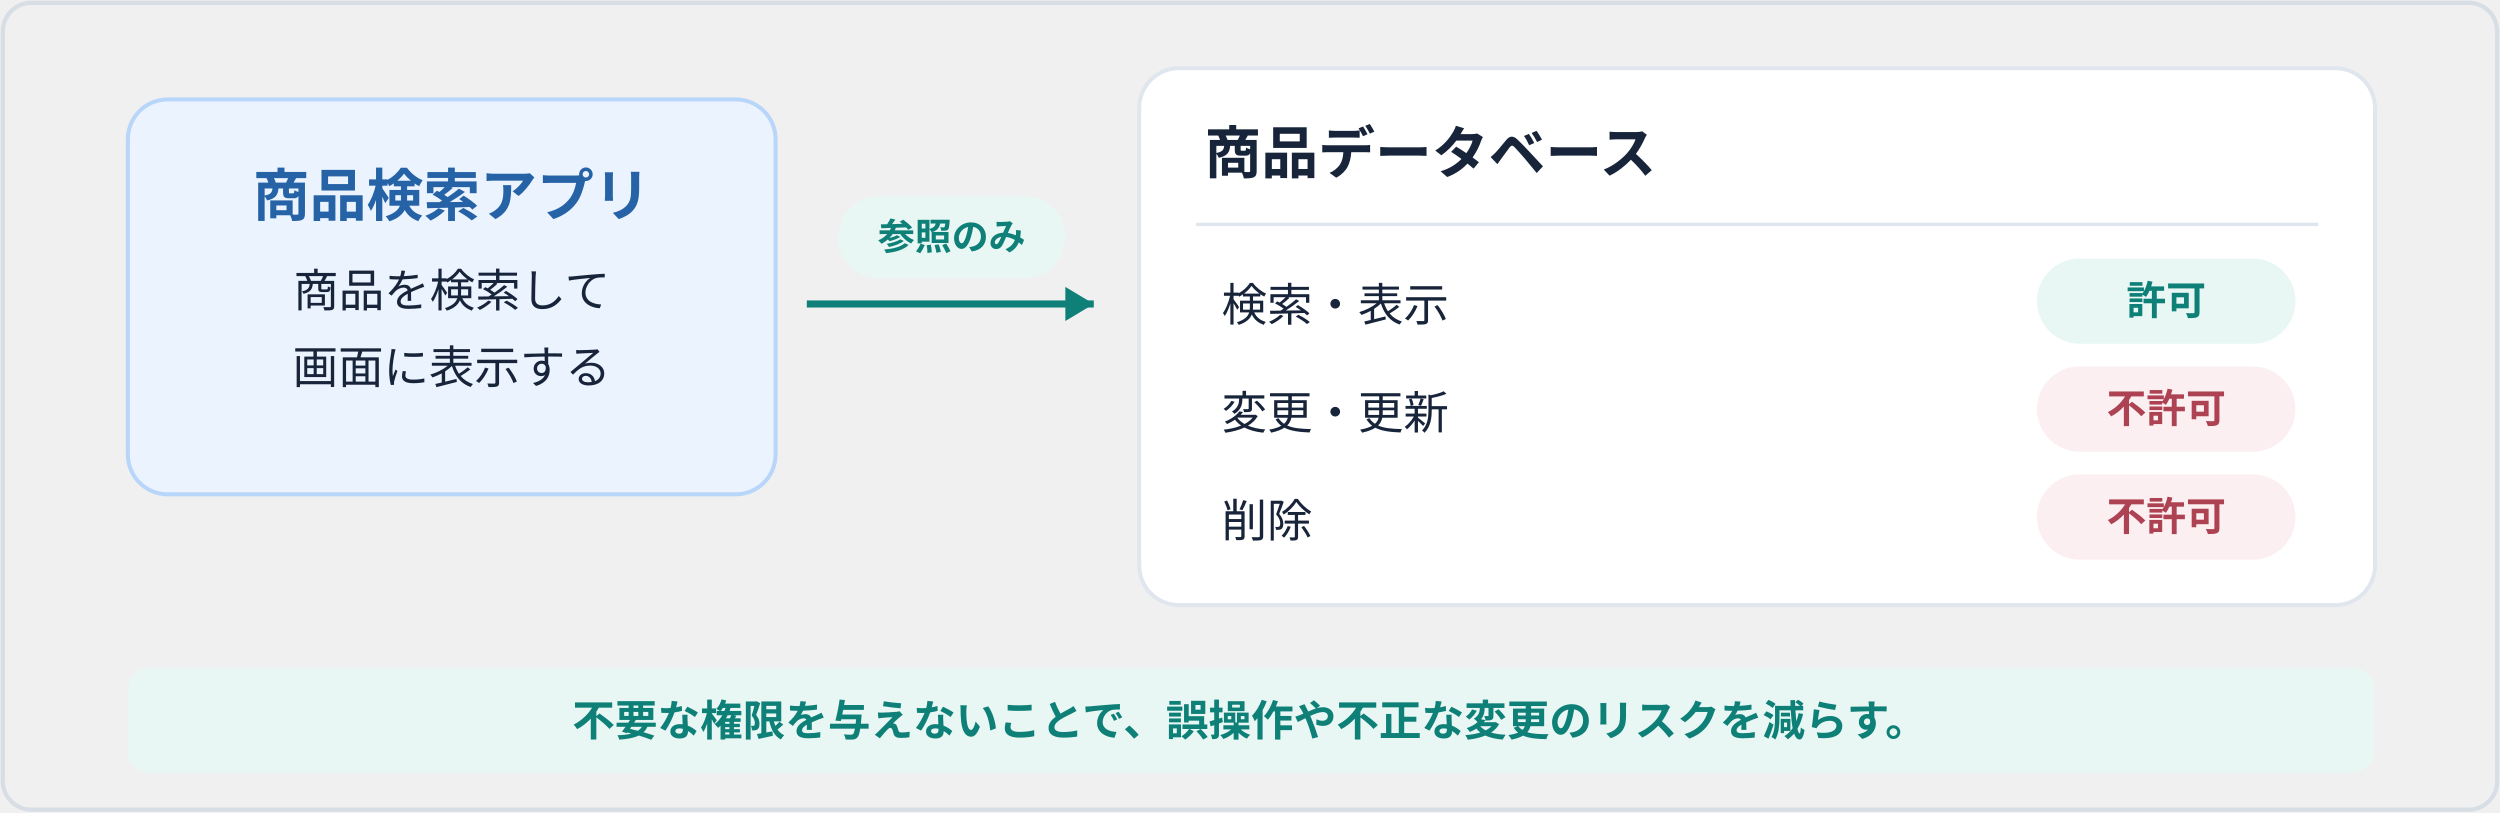
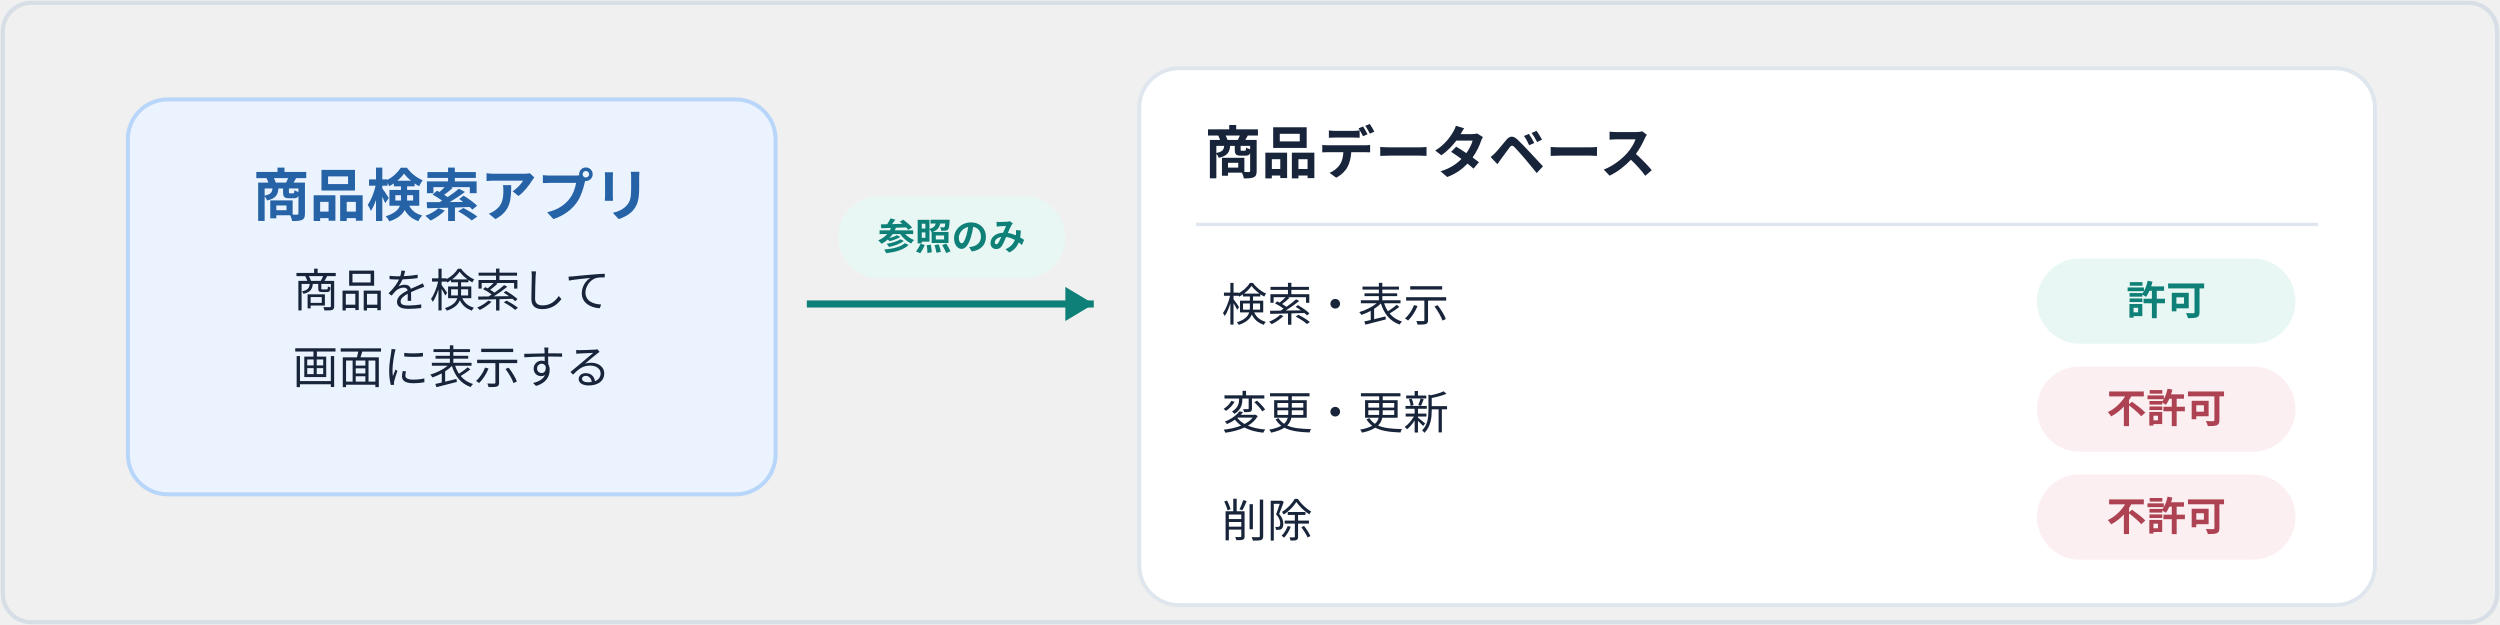
- <svg xmlns="http://www.w3.org/2000/svg" baseProfile="full" height="286px" version="1.1" viewBox="0 100 880 286" width="880px">
+ <svg xmlns="http://www.w3.org/2000/svg" baseProfile="full" height="220px" version="1.1" viewBox="0 100 880 220" width="880px">
  <defs />
  <line stroke="#DFE6EE" stroke-width="1.4" x1="36" x2="844" y1="93" y2="93" />
  <rect fill="#EBF3FF" height="139" rx="14" ry="14" stroke="#B8D5FA" stroke-width="1.4" width="228" x="45" y="135" />
  <text fill="#2563A6" font-family="'Noto Sans CJK JP', 'Yu Gothic', 'Hiragino Kaku Gothic ProN', Meiryo, sans-serif" font-size="20" font-weight="700" text-anchor="middle" x="159" y="176">商品検索アプリ</text>
  <text fill="#17243A" font-family="'Noto Sans CJK JP', 'Yu Gothic', 'Hiragino Kaku Gothic ProN', Meiryo, sans-serif" font-size="16" font-weight="400" text-anchor="middle" x="159" y="208">商品を検索して</text>
  <text fill="#17243A" font-family="'Noto Sans CJK JP', 'Yu Gothic', 'Hiragino Kaku Gothic ProN', Meiryo, sans-serif" font-size="16" font-weight="400" text-anchor="middle" x="159" y="235">画面に表示する</text>
  <line stroke="#0E8077" stroke-width="2.5" x1="284" x2="385" y1="207" y2="207" />
  <polygon fill="#0E8077" points="385,207 375,201 375,213" />
  <rect fill="#E8F7F4" height="29" rx="14.5" ry="14.5" stroke="none" stroke-width="0" width="80" x="295" y="169" />
  <text fill="#0E8077" font-family="'Noto Sans CJK JP', 'Yu Gothic', 'Hiragino Kaku Gothic ProN', Meiryo, sans-serif" font-size="13" font-weight="600" text-anchor="middle" x="335.0" y="187.92">参照のみ</text>
  <rect fill="#FFFFFF" height="189" rx="14" ry="14" stroke="#DFE6EE" stroke-width="1.4" width="435" x="401" y="124" />
  <text fill="#17243A" font-family="'Noto Sans CJK JP', 'Yu Gothic', 'Hiragino Kaku Gothic ProN', Meiryo, sans-serif" font-size="20" font-weight="700" text-anchor="start" x="424" y="161">商品データベース</text>
  <line stroke="#DFE6EE" stroke-width="1.2" x1="421" x2="816" y1="179" y2="179" />
  <text fill="#17243A" font-family="'Noto Sans CJK JP', 'Yu Gothic', 'Hiragino Kaku Gothic ProN', Meiryo, sans-serif" font-size="16" font-weight="400" text-anchor="start" x="430" y="213">検索・表示</text>
  <rect fill="#E8F7F4" height="30" rx="15.0" ry="15.0" stroke="none" stroke-width="0" width="91" x="717" y="191" />
  <text fill="#0E8077" font-family="'Noto Sans CJK JP', 'Yu Gothic', 'Hiragino Kaku Gothic ProN', Meiryo, sans-serif" font-size="14" font-weight="600" text-anchor="middle" x="762.5" y="210.76">許可</text>
  <text fill="#17243A" font-family="'Noto Sans CJK JP', 'Yu Gothic', 'Hiragino Kaku Gothic ProN', Meiryo, sans-serif" font-size="16" font-weight="400" text-anchor="start" x="430" y="251">変更・更新</text>
  <rect fill="#FCEFF1" height="30" rx="15.0" ry="15.0" stroke="none" stroke-width="0" width="91" x="717" y="229" />
  <text fill="#AD4252" font-family="'Noto Sans CJK JP', 'Yu Gothic', 'Hiragino Kaku Gothic ProN', Meiryo, sans-serif" font-size="14" font-weight="600" text-anchor="middle" x="762.5" y="248.76">不許可</text>
  <text fill="#17243A" font-family="'Noto Sans CJK JP', 'Yu Gothic', 'Hiragino Kaku Gothic ProN', Meiryo, sans-serif" font-size="16" font-weight="400" text-anchor="start" x="430" y="289">削除</text>
  <rect fill="#FCEFF1" height="30" rx="15.0" ry="15.0" stroke="none" stroke-width="0" width="91" x="717" y="267" />
  <text fill="#AD4252" font-family="'Noto Sans CJK JP', 'Yu Gothic', 'Hiragino Kaku Gothic ProN', Meiryo, sans-serif" font-size="14" font-weight="600" text-anchor="middle" x="762.5" y="286.76">不許可</text>
-   <rect fill="#E8F7F4" height="37" rx="8" ry="8" stroke="none" stroke-width="0" width="791" x="45" y="335" />
-   <text fill="#0E8077" font-family="'Noto Sans CJK JP', 'Yu Gothic', 'Hiragino Kaku Gothic ProN', Meiryo, sans-serif" font-size="15" font-weight="600" text-anchor="middle" x="440" y="359">不要な権限を与えないことで、誤操作や不正な変更のリスクを減らす。</text>
-   <rect x="1" y="101" width="878" height="284" rx="10" fill="none" stroke="#D8DEE5" stroke-width="1.5" vector-effect="non-scaling-stroke" aria-hidden="true" />
+   <rect x="1" y="101" width="878" height="218" rx="10" fill="none" stroke="#D8DEE5" stroke-width="1.5" vector-effect="non-scaling-stroke" aria-hidden="true" />
</svg>
